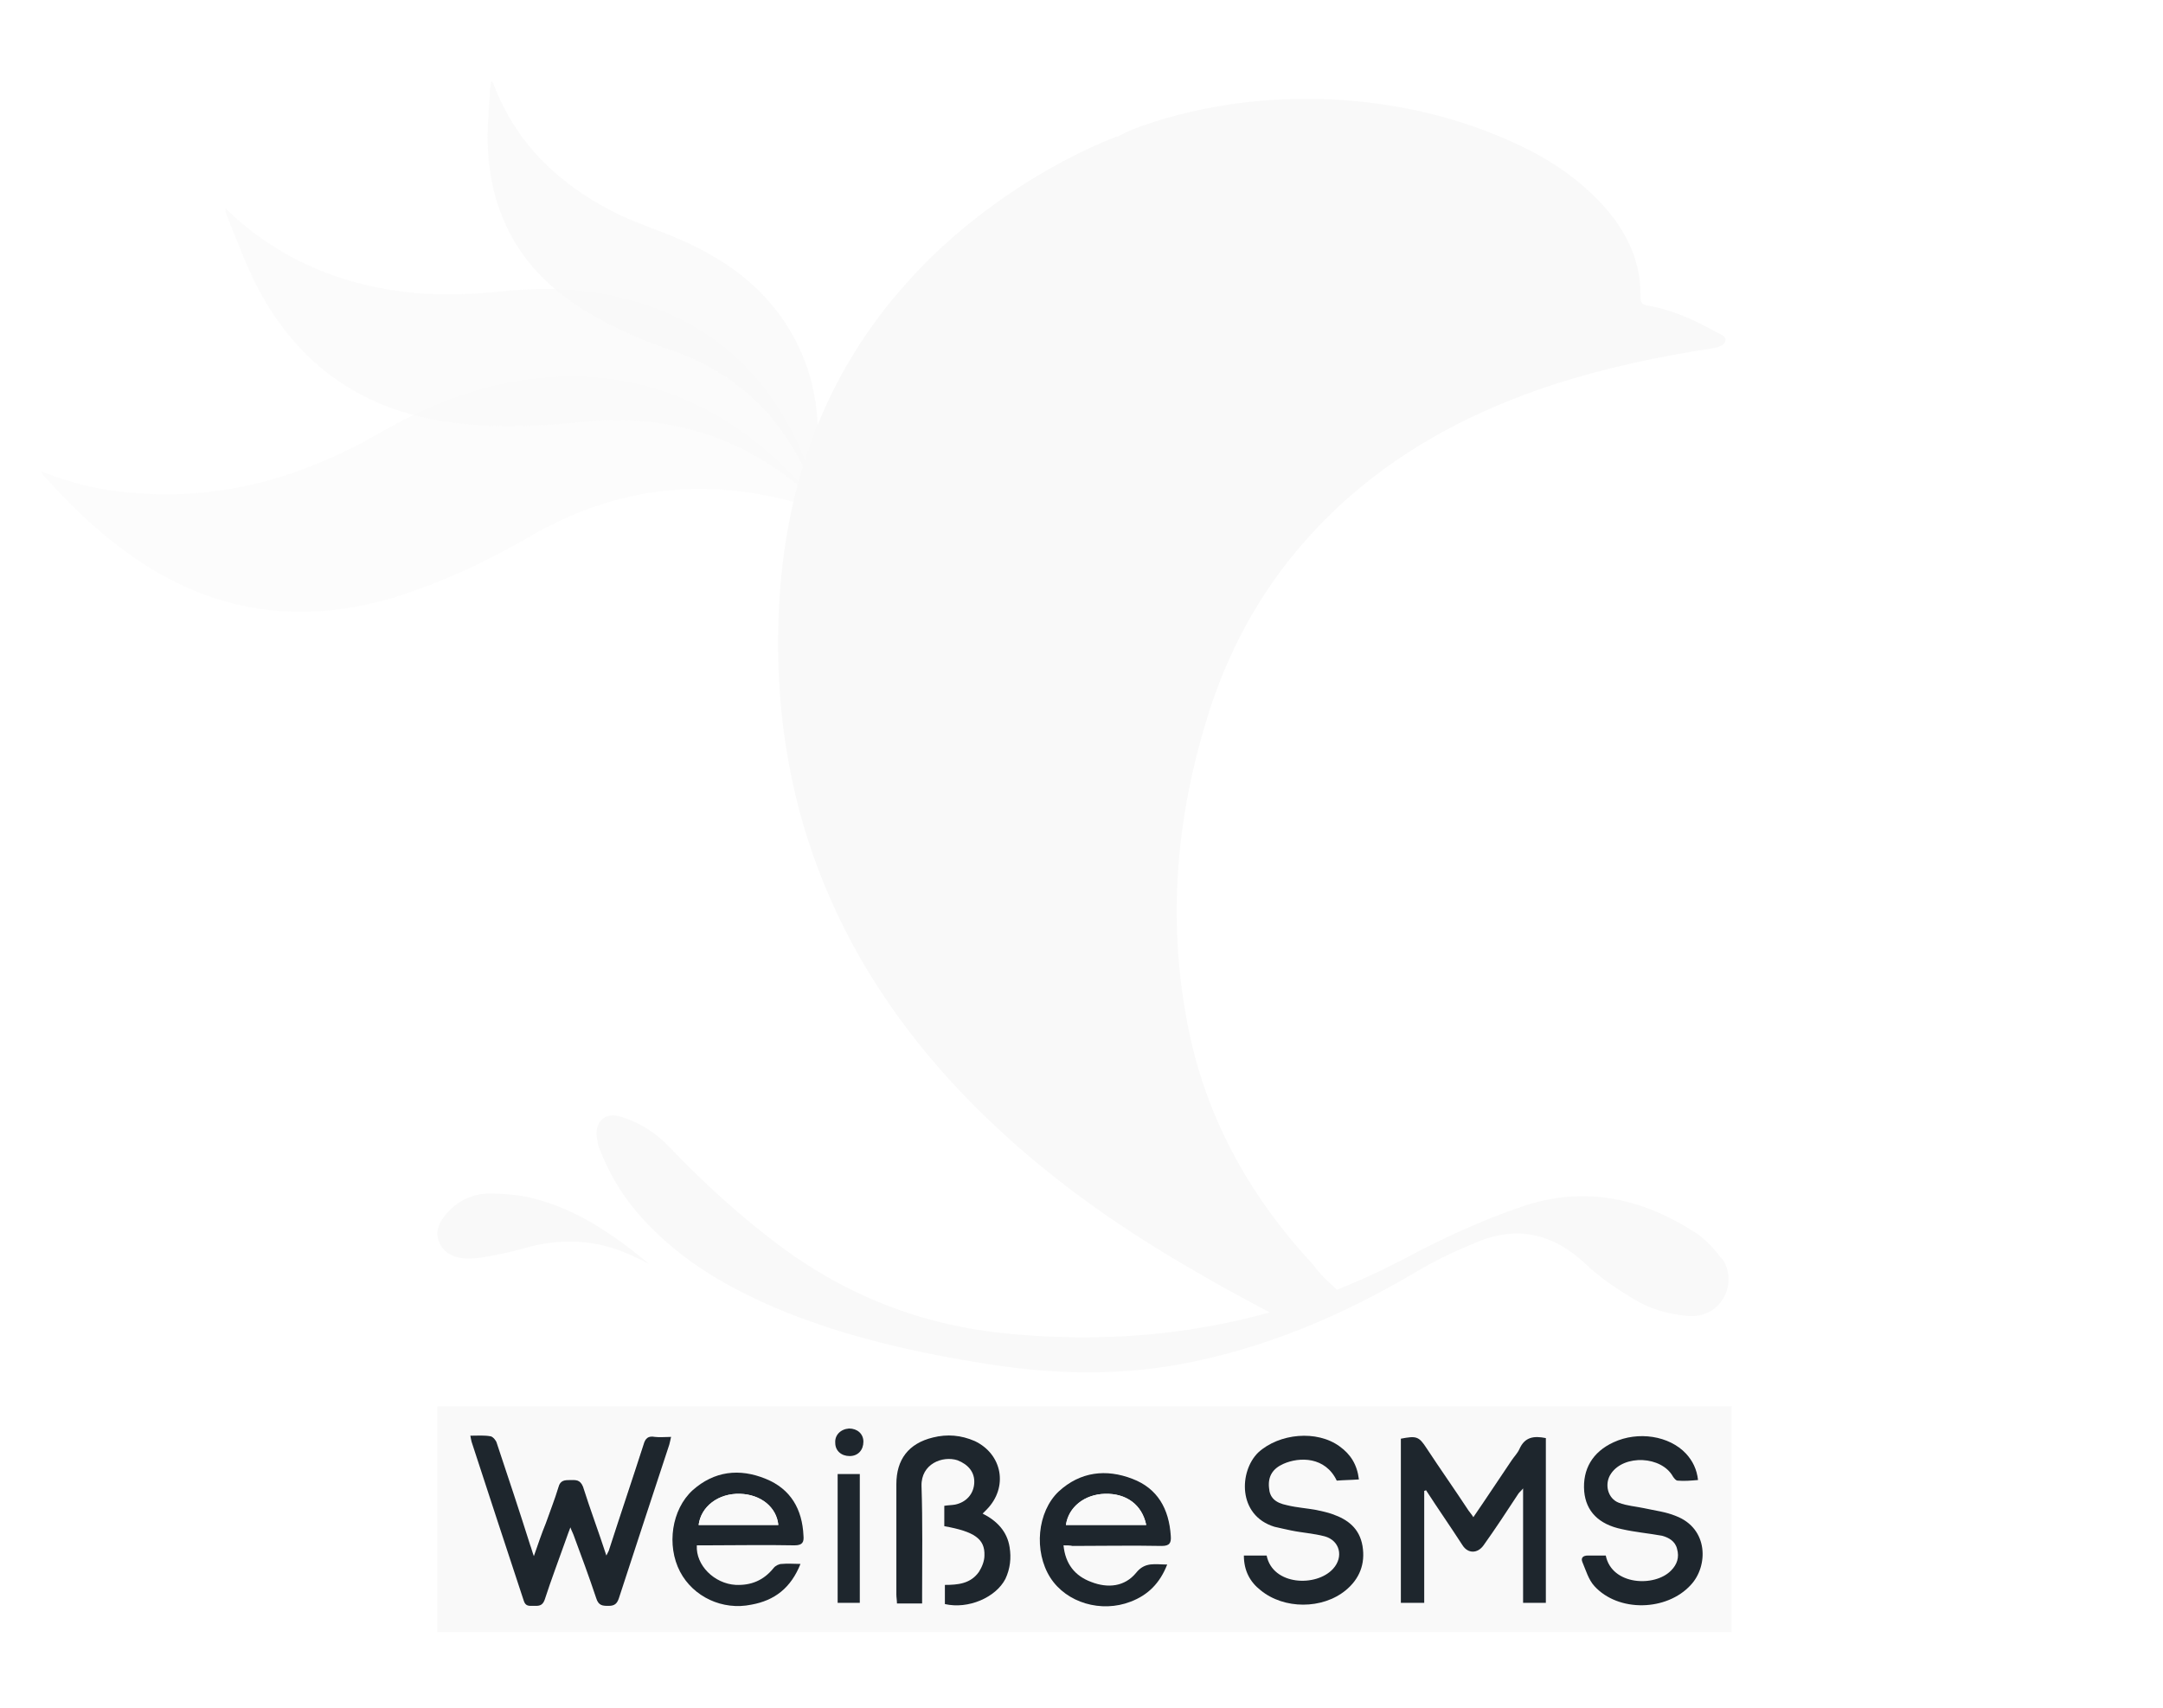
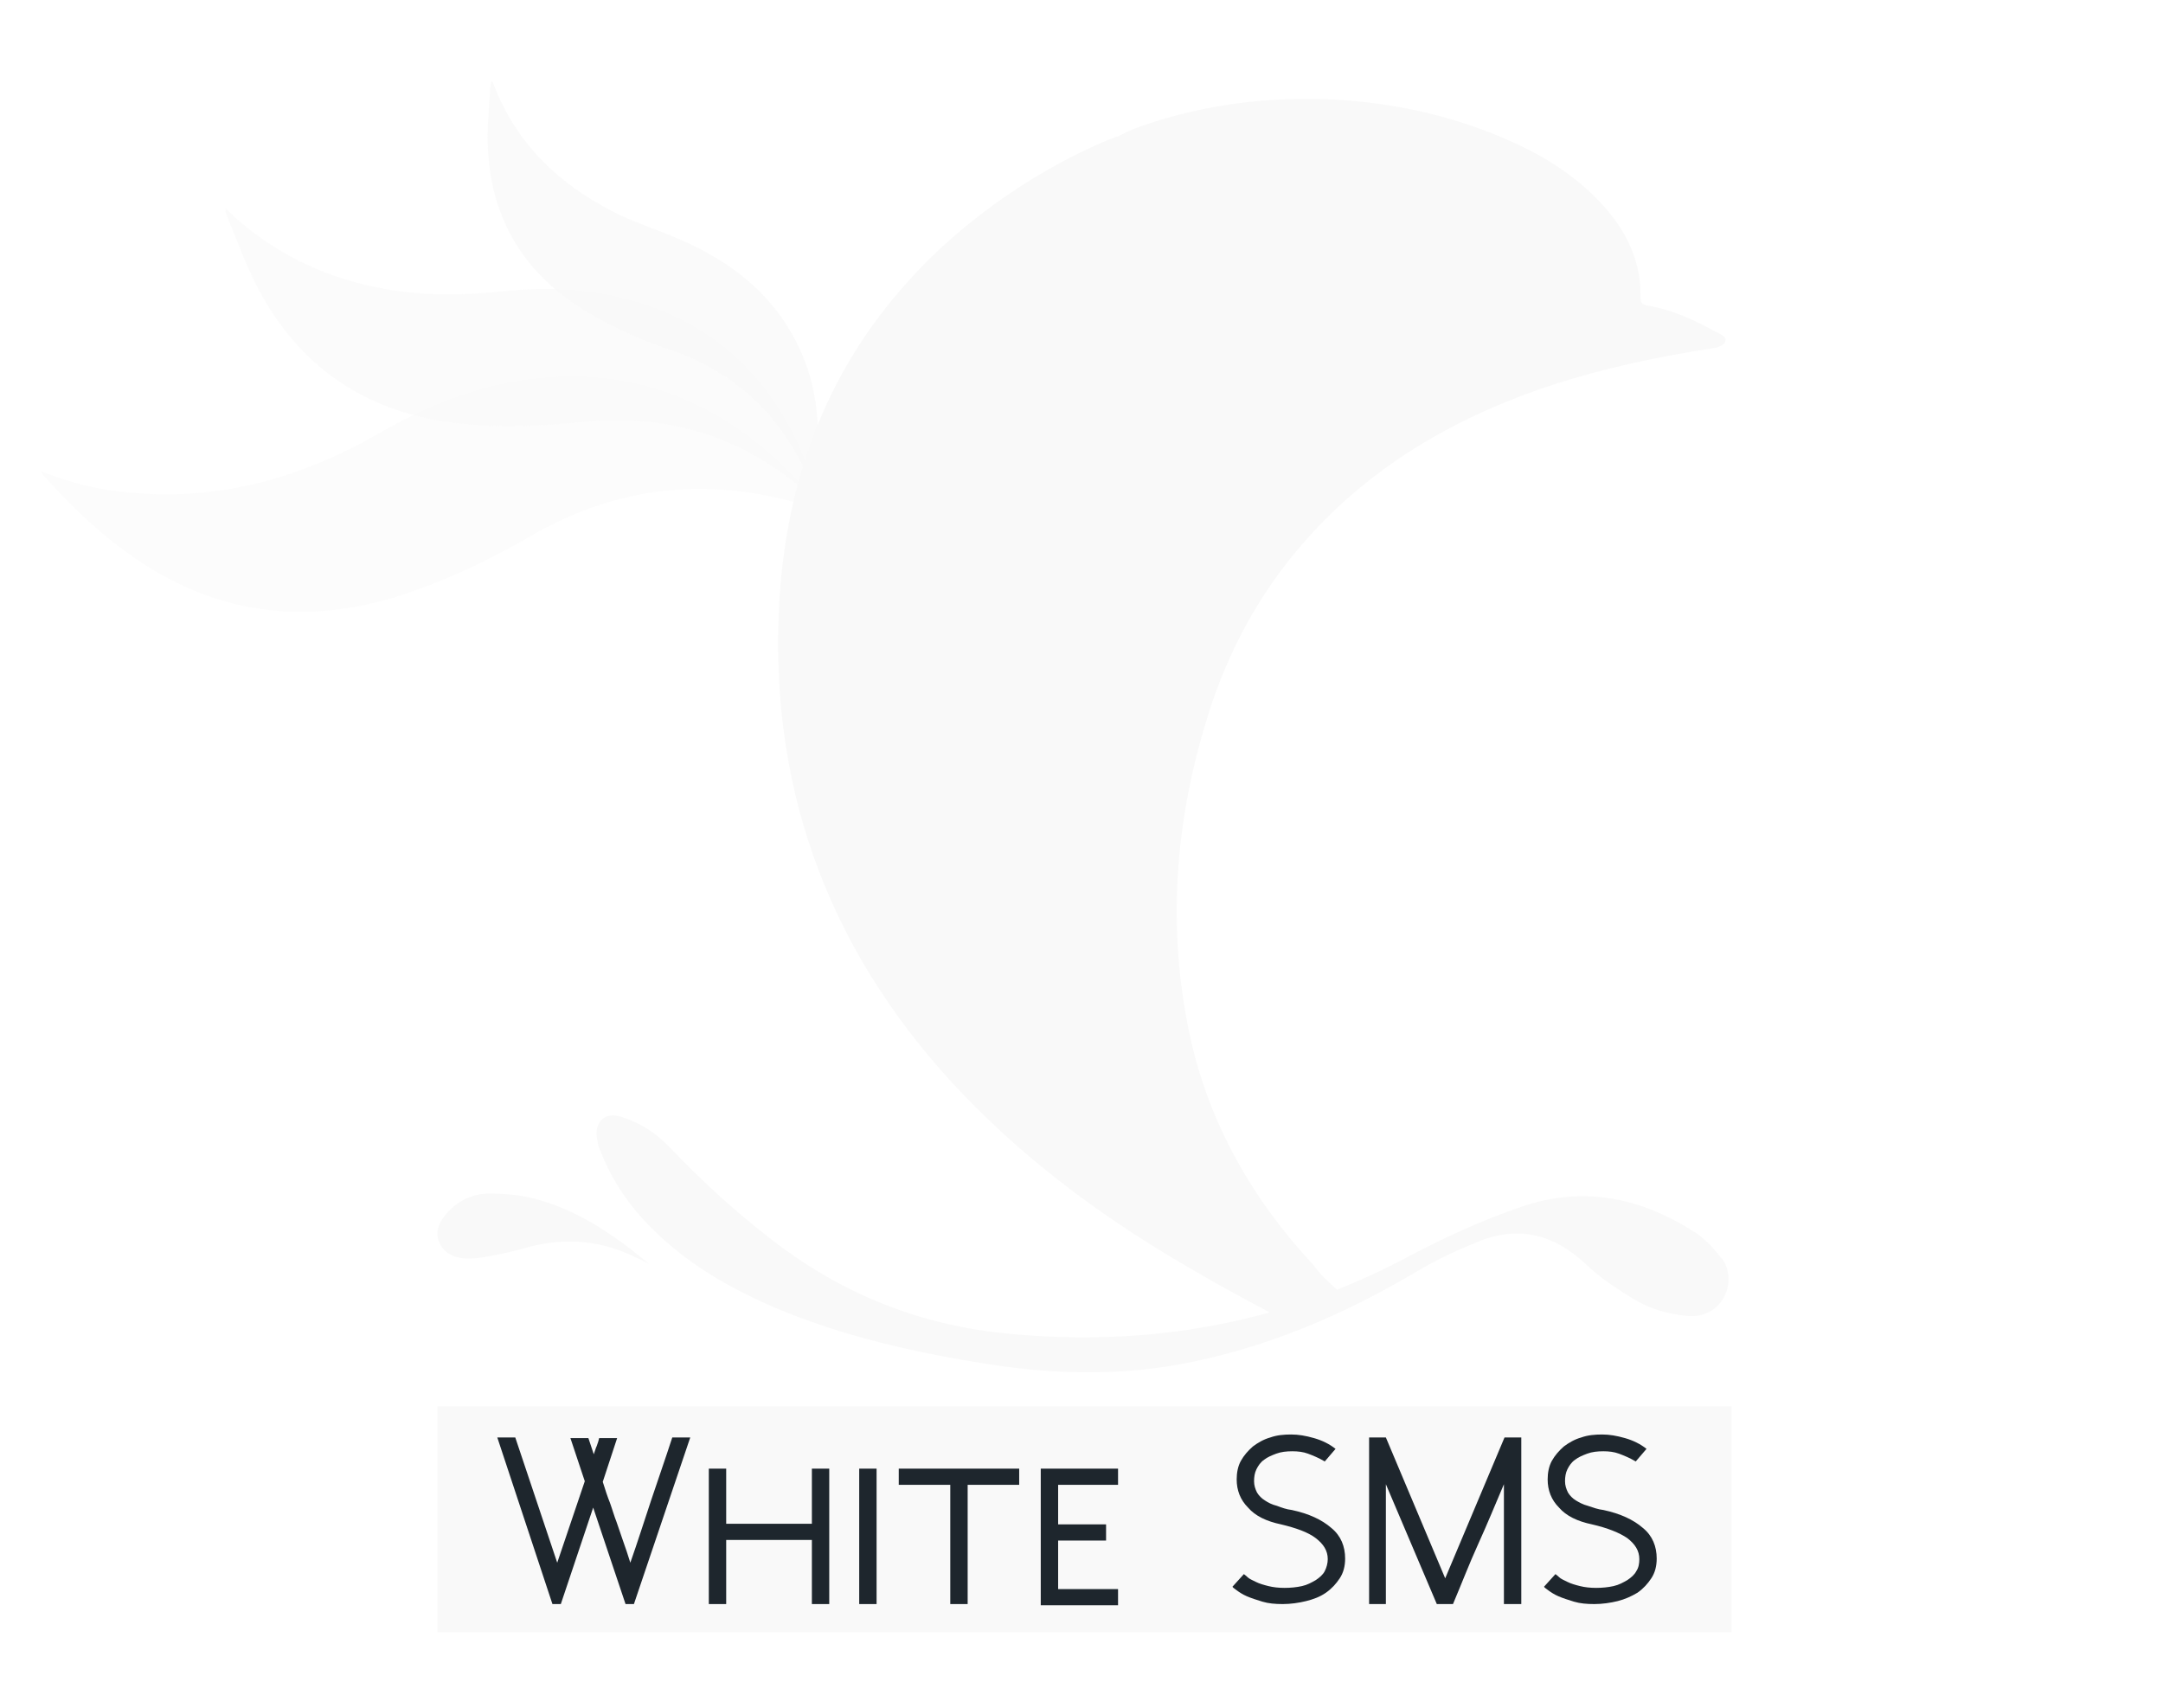
- <svg xmlns="http://www.w3.org/2000/svg" version="1.1" id="Layer_1" x="0px" y="0px" viewBox="0 0 361 285">
+ <svg xmlns="http://www.w3.org/2000/svg" version="1.1" id="Layer_1" x="0px" y="0px" viewBox="0 0 361 285" style="enable-background:new 0 0 361 285;" xml:space="preserve">
  <style type="text/css">
- 	.st0{fill:#f9f9f9;}
- 	.st1{fill:#1e262d;}
- 	.st2{opacity:0.5;fill:#f9f9f9;}
- 	.st3{opacity:0.6;fill:#f9f9f9;}
- 	.st4{opacity:0.8;fill:#f9f9f9;}
- 	.st5{fill:#f9f9f9;}
- 
+ 	.st0{fill:#F9F9F9;}
+ 	.st1{opacity:0.5;fill:#F9F9F9;enable-background:new    ;}
+ 	.st2{opacity:0.6;fill:#F9F9F9;enable-background:new    ;}
+ 	.st3{opacity:0.8;fill:#F9F9F9;enable-background:new    ;}
+ 	.st4{fill:#1E262D;}
</style>
  <g>
-     <path class="st0" d="M73,272.4c0-12.6,0-25.1,0-37.7c72,0,143.9,0,216,0c0,12.5,0,25.1,0,37.7C217.1,272.4,145.1,272.4,73,272.4z    M78.5,239.6c0.1,0.4,0.1,0.6,0.1,0.7c2.9,8.8,5.9,17.6,8.7,26.5c0.3,1,0.9,0.9,1.6,0.9c0.8,0,1.5,0.2,1.9-1   c1.1-3.4,2.4-6.8,3.6-10.2c0.2-0.5,0.4-1.1,0.7-1.9c0.2,0.6,0.4,0.9,0.5,1.2c1.3,3.5,2.6,7,3.8,10.6c0.4,1.2,1.1,1.2,2.1,1.3   c1,0,1.4-0.4,1.7-1.3c2.8-8.5,5.6-17,8.4-25.6c0.1-0.4,0.2-0.7,0.3-1.3c-1,0-1.9,0.1-2.7,0c-1.1-0.1-1.6,0.3-1.9,1.3   c-1.9,5.9-3.8,11.8-5.8,17.7c-0.1,0.2-0.2,0.4-0.4,0.8c-1.4-4-2.8-7.7-3.9-11.5c-0.4-1.2-1.2-1.1-2.1-1.1c-0.9,0-1.7,0-2,1.2   c-0.6,2-1.4,4-2.1,6c-0.6,1.8-1.2,3.5-2,5.5c-0.3-0.8-0.5-1.3-0.6-1.8c-1.9-5.7-3.7-11.4-5.6-17.1c-0.1-0.5-0.6-1.1-1-1.1   C80.8,239.5,79.7,239.6,78.5,239.6z M237.7,248.8c0.1,0,0.2,0,0.3-0.1c2,3.1,4.1,6.1,6.1,9.2c1,1.4,2.6,1.5,3.5,0   c1.9-2.9,3.8-5.8,5.8-8.6c0.1-0.2,0.4-0.4,0.8-0.9c0,6.6,0,12.8,0,19.1c1.3,0,2.5,0,3.8,0c0-9.2,0-18.4,0-27.5   c-2-0.5-3.5-0.3-4.4,1.8c-0.3,0.7-0.8,1.3-1.3,1.9c-2.1,3.1-4.2,6.2-6.4,9.5c-0.3-0.4-0.6-0.8-0.8-1.1c-2.3-3.5-4.7-6.9-7-10.4   c-1.4-2-1.7-2.2-4.3-1.6c0,9.2,0,18.3,0,27.4c1.3,0,2.6,0,3.9,0C237.7,261.2,237.7,255,237.7,248.8z M153.9,267.6   c0-0.6,0-1.1,0-1.6c0-6,0.2-12.1-0.1-18.1c-0.1-3.7,3.5-5.2,6-4.3c1.9,0.6,2.9,2,2.8,3.8c-0.1,1.8-1.4,3.3-3.2,3.6   c-0.6,0.1-1.2,0.2-1.8,0.2c0,1.2,0,2.3,0,3.4c5,0.9,6.7,2.1,6.7,4.9c0,0.9-0.4,2-0.9,2.7c-1.4,2-3.6,2.2-5.7,2.2c0,1.2,0,2.2,0,3.2   c3.9,0.9,8.5-1,10.1-4.2c0.9-1.7,1-3.5,0.7-5.3c-0.4-2.6-2.1-4.4-4.5-5.6c0.3-0.3,0.5-0.5,0.7-0.7c3.5-3.6,2.6-9.2-2-11.4   c-2.2-1-4.6-1.2-7-0.6c-4,1-6.1,3.6-6.1,7.8c0,6.1,0,12.3,0,18.4c0,0.5,0,1,0.1,1.5C151.1,267.6,152.4,267.6,153.9,267.6z    M268,259.6c-1,0-2,0-2.9,0c-0.8,0-1.2,0.3-0.9,1.1c0.6,1.4,1,3,2,4c3.9,4.4,12.1,4.2,16.1-0.2c2.8-3.1,2.9-9.4-2.5-11.5   c-1.7-0.6-3.6-0.9-5.3-1.3c-1.4-0.3-2.9-0.4-4.2-0.9c-1.9-0.7-2.5-3.2-1.3-4.9c2.2-3.2,8.5-2.9,10.3,0.5c0.2,0.3,0.5,0.7,0.8,0.7   c1.1,0,2.2-0.1,3.4-0.1c-0.2-1.8-0.8-3.2-2-4.4c-2.8-3-8-3.8-12.1-1.9c-3.5,1.6-5.2,4.5-4.9,8.2c0.3,3.4,2.4,5.5,6.3,6.3   c2.2,0.5,4.5,0.7,6.7,1.1c1.2,0.2,2.2,0.8,2.5,2.2c0.3,1.4-0.1,2.6-1,3.6C276.2,264.8,269,264.6,268,259.6z M207.6,259.6   c0,2.5,1,4.3,2.8,5.8c3.9,3.2,10.3,3.2,14.2,0c2.4-1.9,3.3-4.4,2.8-7.4c-0.5-2.9-2.4-4.4-5-5.3c-0.9-0.3-1.8-0.5-2.7-0.7   c-1.6-0.3-3.3-0.4-4.9-0.8c-2-0.4-2.9-1.4-3-2.9c-0.1-1.8,0.6-3.1,2.4-4c2.7-1.2,7-1.2,8.9,2.8c1.2-0.1,2.4-0.1,3.7-0.2   c-0.3-2.5-1.4-4.2-3.2-5.5c-3.8-2.8-10.1-2.3-13.6,1c-3.3,3.1-3.5,10.5,2.7,12.4c0.9,0.3,1.8,0.5,2.7,0.6c1.9,0.3,3.8,0.5,5.7,1   c2.6,0.7,3.2,3.5,1.4,5.4c-2.8,3-10.1,2.8-11.1-2.2C210.2,259.6,209,259.6,207.6,259.6z M133.6,261c-1.2,0-2.1-0.1-3.1,0   c-0.5,0.1-1.1,0.3-1.4,0.7c-1.6,2-3.7,2.9-6.3,2.8c-3.6-0.2-6.6-3.3-6.5-6.6c0.5,0,1,0,1.4,0c5,0,10,0,14.9,0   c1.2,0,1.5-0.4,1.5-1.6c-0.3-4.4-2.1-7.9-6.3-9.5c-4.4-1.7-8.6-1.3-12.2,1.9c-3.6,3.2-4.4,9.2-2.1,13.6c2.1,4.2,7.1,6.4,11.9,5.5   C129.3,267.1,132,265,133.6,261z M177.5,257.9c0.6,0,1.1,0,1.5,0c5,0,10-0.1,14.9,0c1.3,0,1.6-0.5,1.5-1.7   c-0.3-4.4-2.2-7.8-6.4-9.5c-4.4-1.7-8.7-1.2-12.3,2.1c-3.7,3.4-4.2,9.9-1.4,14.4c2.7,4.2,8.5,5.9,13.4,4c2.9-1.1,4.9-3.1,6.1-6.2   c-2,0-3.7-0.5-5.2,1.4c-1.9,2.3-4.7,2.6-7.5,1.5C179.4,262.9,177.8,261,177.5,257.9z M139.8,246c0,7.3,0,14.4,0,21.5   c1.3,0,2.5,0,3.7,0c0-7.2,0-14.3,0-21.5C142.3,246,141.1,246,139.8,246z M141.7,238.4c-1.4,0-2.4,1.1-2.4,2.4   c0.1,1.3,1.1,2.2,2.4,2.2c1.4,0,2.4-1,2.3-2.4C144.1,239.3,143,238.4,141.7,238.4z" />
-     <path class="st1" d="M78.5,239.6c1.2,0,2.3-0.1,3.4,0.1c0.4,0.1,0.9,0.7,1,1.1c1.9,5.7,3.8,11.4,5.6,17.1c0.2,0.5,0.3,1,0.6,1.8   c0.7-2,1.3-3.8,2-5.5c0.7-2,1.5-4,2.1-6c0.3-1.2,1.1-1.2,2-1.2c0.9,0,1.6-0.1,2.1,1.1c1.2,3.8,2.6,7.5,3.9,11.5   c0.2-0.4,0.3-0.6,0.4-0.8c1.9-5.9,3.9-11.8,5.8-17.7c0.3-1.1,0.8-1.5,1.9-1.3c0.8,0.1,1.7,0,2.7,0c-0.1,0.5-0.2,0.9-0.3,1.3   c-2.8,8.5-5.6,17-8.4,25.6c-0.3,0.9-0.7,1.3-1.7,1.3c-1,0-1.7,0-2.1-1.3c-1.2-3.6-2.5-7.1-3.8-10.6c-0.1-0.3-0.3-0.6-0.5-1.2   c-0.3,0.8-0.5,1.3-0.7,1.9c-1.2,3.4-2.5,6.8-3.6,10.2c-0.4,1.1-1.1,1-1.9,1c-0.7,0-1.3,0.1-1.6-0.9c-2.9-8.8-5.8-17.6-8.7-26.5   C78.6,240.2,78.6,240.1,78.5,239.6z" />
-     <path class="st1" d="M237.7,248.8c0,6.2,0,12.4,0,18.7c-1.3,0-2.6,0-3.9,0c0-9.1,0-18.3,0-27.4c2.6-0.5,3-0.4,4.3,1.6   c2.3,3.5,4.7,6.9,7,10.4c0.2,0.3,0.5,0.6,0.8,1.1c2.2-3.2,4.3-6.4,6.4-9.5c0.4-0.6,1-1.2,1.3-1.9c0.9-2,2.4-2.2,4.4-1.8   c0,9.1,0,18.3,0,27.5c-1.3,0-2.5,0-3.8,0c0-6.3,0-12.6,0-19.1c-0.4,0.5-0.6,0.6-0.8,0.9c-1.9,2.9-3.8,5.8-5.8,8.6   c-1,1.4-2.6,1.4-3.5,0c-2-3.1-4.1-6.1-6.1-9.2C237.8,248.8,237.8,248.8,237.7,248.8z" />
-     <path class="st1" d="M153.9,267.6c-1.5,0-2.8,0-4.2,0c0-0.5-0.1-1-0.1-1.5c0-6.1,0-12.3,0-18.4c0-4.1,2-6.8,6.1-7.8   c2.4-0.6,4.7-0.4,7,0.6c4.6,2.2,5.6,7.7,2,11.4c-0.2,0.2-0.4,0.4-0.7,0.7c2.4,1.2,4.1,3,4.5,5.6c0.3,1.8,0.1,3.6-0.7,5.3   c-1.6,3.1-6.2,5.1-10.1,4.2c0-1,0-2.1,0-3.2c2.2,0,4.3-0.2,5.7-2.2c0.5-0.8,0.9-1.8,0.9-2.7c0.1-2.8-1.7-4-6.7-4.9   c0-1.1,0-2.2,0-3.4c0.6-0.1,1.2-0.1,1.8-0.2c1.9-0.4,3.1-1.8,3.2-3.6c0.1-1.8-1-3.1-2.8-3.8c-2.5-0.8-6.1,0.6-6,4.3   c0.2,6,0.1,12.1,0.1,18.1C153.9,266.5,153.9,266.9,153.9,267.6z" />
-     <path class="st1" d="M268,259.6c1,5,8.2,5.3,10.9,2.5c1-1,1.4-2.2,1-3.6c-0.3-1.3-1.4-1.9-2.5-2.2c-2.2-0.4-4.5-0.6-6.7-1.1   c-3.9-0.8-6-3-6.3-6.3c-0.3-3.7,1.4-6.6,4.9-8.2c4.1-1.9,9.3-1.1,12.1,1.9c1.1,1.2,1.8,2.6,2,4.4c-1.2,0.1-2.3,0.2-3.4,0.1   c-0.3,0-0.6-0.4-0.8-0.7c-1.9-3.4-8.1-3.7-10.3-0.5c-1.2,1.7-0.6,4.2,1.3,4.9c1.3,0.5,2.8,0.6,4.2,0.9c1.8,0.4,3.6,0.6,5.3,1.3   c5.5,2.1,5.4,8.4,2.5,11.5c-4,4.4-12.1,4.6-16.1,0.2c-1-1.1-1.4-2.6-2-4c-0.3-0.7,0.1-1.1,0.9-1.1C266,259.6,267,259.6,268,259.6z" />
-     <path class="st1" d="M207.6,259.6c1.4,0,2.6,0,3.8,0c1,5,8.3,5.3,11.1,2.2c1.8-2,1.1-4.7-1.4-5.4c-1.9-0.5-3.8-0.6-5.7-1   c-0.9-0.2-1.9-0.4-2.7-0.6c-6.2-1.9-5.9-9.3-2.7-12.4c3.5-3.2,9.8-3.8,13.6-1c1.8,1.3,2.9,3,3.2,5.5c-1.3,0.1-2.5,0.1-3.7,0.2   c-1.9-4-6.2-4-8.9-2.8c-1.8,0.8-2.6,2.1-2.4,4c0.1,1.6,1,2.5,3,2.9c1.6,0.4,3.3,0.5,4.9,0.8c0.9,0.2,1.9,0.4,2.7,0.7   c2.6,0.9,4.5,2.4,5,5.3c0.5,3-0.5,5.5-2.8,7.4c-3.9,3.2-10.3,3.2-14.2,0C208.6,264,207.6,262.1,207.6,259.6z" />
-     <path class="st1" d="M133.6,261c-1.6,4-4.3,6.1-8.2,6.8c-4.8,1-9.7-1.3-11.9-5.5c-2.3-4.4-1.4-10.4,2.1-13.6   c3.6-3.2,7.8-3.7,12.2-1.9c4.2,1.7,6.1,5.1,6.3,9.5c0.1,1.1-0.2,1.6-1.5,1.6c-5-0.1-10,0-14.9,0c-0.5,0-1,0-1.4,0   c-0.2,3.3,2.9,6.4,6.5,6.6c2.5,0.1,4.6-0.7,6.3-2.8c0.3-0.4,0.9-0.7,1.4-0.7C131.5,260.9,132.4,261,133.6,261z M116.6,254.5   c4.5,0,8.9,0,13.3,0c-0.3-3-3-5.1-6.4-5.2C119.9,249.2,117,251.4,116.6,254.5z" />
-     <path class="st1" d="M177.5,257.9c0.3,3.1,1.9,5.1,4.6,6.1c2.8,1.1,5.6,0.8,7.5-1.5c1.5-1.9,3.2-1.4,5.2-1.4   c-1.2,3.1-3.2,5.1-6.1,6.2c-4.9,1.9-10.7,0.2-13.4-4c-2.8-4.4-2.2-11,1.4-14.4c3.6-3.3,7.9-3.8,12.3-2.1c4.2,1.6,6.1,5,6.4,9.5   c0.1,1.2-0.2,1.7-1.5,1.7c-5-0.1-10,0-14.9,0C178.6,257.9,178.1,257.9,177.5,257.9z M177.9,254.5c4.5,0,9,0,13.4,0   c-0.7-3.4-3.4-5.3-6.9-5.2C181,249.4,178.3,251.5,177.9,254.5z" />
-     <path class="st1" d="M139.8,246c1.3,0,2.5,0,3.7,0c0,7.2,0,14.4,0,21.5c-1.3,0-2.5,0-3.7,0C139.8,260.4,139.8,253.3,139.8,246z" />
-     <path class="st1" d="M141.7,238.4c1.4,0,2.4,0.9,2.4,2.2c0,1.4-0.9,2.4-2.3,2.4c-1.4,0-2.4-0.9-2.4-2.2   C139.3,239.5,140.3,238.5,141.7,238.4z" />
-     <path class="st0" d="M116.6,254.5c0.4-3.1,3.3-5.3,6.9-5.2c3.5,0.1,6.1,2.2,6.4,5.2C125.5,254.5,121.1,254.5,116.6,254.5z" />
-     <path class="st0" d="M177.9,254.5c0.5-3,3.1-5.1,6.5-5.2c3.6-0.1,6.2,1.8,6.9,5.2C186.8,254.5,182.4,254.5,177.9,254.5z" />
+     <path class="st0" d="M73,272.4c0-12.6,0-25.1,0-37.7c72,0,143.9,0,216,0c0,12.5,0,25.1,0,37.7C217.1,272.4,145.1,272.4,73,272.4z" />
  </g>
  <g>
    <g>
      <g>
-         <path class="st2" d="M6.8,78.6c5.8,2.4,11.5,3.5,17.3,3.8c14.1,0.8,27-3.1,39.2-10.1c8.6-5,17.8-8.5,27.8-9.3     c13.6-1.1,25.6,3,36.1,11.6c3.3,2.7,6.2,5.9,9.2,8.9c0.3,0.3,0.3,0.8,0.5,1.2c-0.4,0-0.9,0.1-1.3,0c-16.4-5.3-32.1-3.9-47.1,4.8     c-7.2,4.2-14.7,7.7-22.7,10.2c-16.7,5-31.9,2.2-45.7-8.3c-4.7-3.5-8.8-7.6-12.8-12C7.2,79.3,7.1,79.1,6.8,78.6z" />
-         <path class="st3" d="M37.6,34.7c0.8,0.8,1.4,1.3,2,1.9c7.8,6.8,16.9,10.6,27.1,12c5.8,0.8,11.6,0.6,17.3,0     c7.6-0.8,15.1-0.4,22.4,1.8c12.2,3.7,20.9,11.5,26.4,22.8c1.6,3.2,2.6,6.6,3.9,9.9c0.1,0.2,0.1,0.5,0.2,1     c-0.4-0.3-0.7-0.5-0.9-0.7c-10.9-10-23.7-14.5-38.5-13c-8.1,0.8-16.2,1.2-24.2-0.2c-13.5-2.3-23.5-9.6-30-21.6     c-2.2-4.1-3.8-8.6-5.6-13C37.6,35.4,37.6,35.2,37.6,34.7z" />
-         <path class="st4" d="M135.5,81.2c-0.2-0.6-0.5-1.1-0.7-1.7c-4.6-10.3-12.2-17.4-22.9-21.1c-5.6-1.9-11-4.3-15.9-7.6     c-10.5-7.1-15-17.2-14.6-29.6c0.1-2.1,0.3-4.3,0.4-6.4c0-0.4,0.1-0.7,0.2-1.3c0.3,0.3,0.4,0.4,0.4,0.6     c3.7,9.7,10.6,16.4,19.7,21.1c2.6,1.4,5.5,2.4,8.3,3.5c8.4,3.2,15.8,7.7,20.8,15.4c4.6,7.1,5.9,14.9,5.1,23.2     c-0.1,1.3-0.3,2.7-0.5,4C135.8,81.2,135.7,81.2,135.5,81.2z" />
+         <path class="st1" d="M6.8,78.6c5.8,2.4,11.5,3.5,17.3,3.8c14.1,0.8,27-3.1,39.2-10.1c8.6-5,17.8-8.5,27.8-9.3     c13.6-1.1,25.6,3,36.1,11.6c3.3,2.7,6.2,5.9,9.2,8.9c0.3,0.3,0.3,0.8,0.5,1.2c-0.4,0-0.9,0.1-1.3,0c-16.4-5.3-32.1-3.9-47.1,4.8     c-7.2,4.2-14.7,7.7-22.7,10.2c-16.7,5-31.9,2.2-45.7-8.3c-4.7-3.5-8.8-7.6-12.8-12C7.2,79.3,7.1,79.1,6.8,78.6z" />
+         <path class="st2" d="M37.6,34.7c0.8,0.8,1.4,1.3,2,1.9c7.8,6.8,16.9,10.6,27.1,12c5.8,0.8,11.6,0.6,17.3,0     c7.6-0.8,15.1-0.4,22.4,1.8c12.2,3.7,20.9,11.5,26.4,22.8c1.6,3.2,2.6,6.6,3.9,9.9c0.1,0.2,0.1,0.5,0.2,1     c-0.4-0.3-0.7-0.5-0.9-0.7c-10.9-10-23.7-14.5-38.5-13c-8.1,0.8-16.2,1.2-24.2-0.2c-13.5-2.3-23.5-9.6-30-21.6     c-2.2-4.1-3.8-8.6-5.6-13C37.6,35.4,37.6,35.2,37.6,34.7z" />
+         <path class="st3" d="M135.5,81.2c-0.2-0.6-0.5-1.1-0.7-1.7c-4.6-10.3-12.2-17.4-22.9-21.1c-5.6-1.9-11-4.3-15.9-7.6     c-10.5-7.1-15-17.2-14.6-29.6c0.1-2.1,0.3-4.3,0.4-6.4c0-0.4,0.1-0.7,0.2-1.3c0.3,0.3,0.4,0.4,0.4,0.6     c3.7,9.7,10.6,16.4,19.7,21.1c2.6,1.4,5.5,2.4,8.3,3.5c8.4,3.2,15.8,7.7,20.8,15.4c4.6,7.1,5.9,14.9,5.1,23.2     c-0.1,1.3-0.3,2.7-0.5,4C135.8,81.2,135.7,81.2,135.5,81.2z" />
      </g>
-       <path class="st5" d="M224.4,216.4c-1.8,1.3-3.3,2.3-4.8,3.2c-0.3,0.2-1-0.1-1.4-0.4c-6.8-4.7-13.2-10-19-16    c-12.2-12.7-20.9-27.4-25.2-44.6c-2.6-10.3-3.3-20.7-2.7-31.3c0.6-10.1,4-19.3,7.7-28.6c2.9-7.2,5.8-14.4,8.3-21.7    c1.9-5.3,2.5-10.8,0.7-16.4c-1.2-3.7-3.3-6.9-5.9-9.7c-2.1-2.3-3.8-4.7-4.5-7.8c-0.9-4,0-7.9,1.8-11.5c0.4-0.8,0.9-1.6,1.3-2.3    c2.3-4.2,4.4-6.4,10.2-8.4c10.3-3.5,20.8-4.8,31.6-4.3c10.9,0.6,21.3,3,31.2,7.7c5.5,2.6,10.4,6,14.4,10.6c3.6,4.2,5.8,9,5.7,14.7    c0,0.9,0.3,1.3,1.2,1.4c4.1,0.7,7.8,2.4,11.4,4.4c0.7,0.4,1.9,0.7,1.5,1.7c-0.2,0.5-1.2,0.9-1.9,1c-9.2,1.4-18.2,3.3-27.1,6.2    c-12.4,4.1-23.9,10-33.8,18.7c-11.1,9.8-18.8,21.7-23.3,35.8c-5.4,16.9-7,34.1-3.7,51.6c2.9,15.7,10.3,29.1,21.1,40.7    C220.7,213.2,222.5,214.6,224.4,216.4z" />
+       <path class="st0" d="M224.4,216.4c-1.8,1.3-3.3,2.3-4.8,3.2c-0.3,0.2-1-0.1-1.4-0.4c-6.8-4.7-13.2-10-19-16    c-12.2-12.7-20.9-27.4-25.2-44.6c-2.6-10.3-3.3-20.7-2.7-31.3c0.6-10.1,4-19.3,7.7-28.6c2.9-7.2,5.8-14.4,8.3-21.7    c1.9-5.3,2.5-10.8,0.7-16.4c-1.2-3.7-3.3-6.9-5.9-9.7c-2.1-2.3-3.8-4.7-4.5-7.8c-0.9-4,0-7.9,1.8-11.5c0.4-0.8,0.9-1.6,1.3-2.3    c2.3-4.2,4.4-6.4,10.2-8.4c10.3-3.5,20.8-4.8,31.6-4.3c10.9,0.6,21.3,3,31.2,7.7c5.5,2.6,10.4,6,14.4,10.6c3.6,4.2,5.8,9,5.7,14.7    c0,0.9,0.3,1.3,1.2,1.4c4.1,0.7,7.8,2.4,11.4,4.4c0.7,0.4,1.9,0.7,1.5,1.7c-0.2,0.5-1.2,0.9-1.9,1c-9.2,1.4-18.2,3.3-27.1,6.2    c-12.4,4.1-23.9,10-33.8,18.7c-11.1,9.8-18.8,21.7-23.3,35.8c-5.4,16.9-7,34.1-3.7,51.6c2.9,15.7,10.3,29.1,21.1,40.7    C220.7,213.2,222.5,214.6,224.4,216.4z" />
      <path class="st0" d="M187.2,22.8c-0.9,1.1-1.7,2-2.4,2.9c-2.4,3.2-4.4,6.6-5.2,10.5c-1,4.6,0,8.8,3,12.4c0.7,0.9,1.5,1.7,2.2,2.5    c5.7,6.3,7.2,13.5,5.4,21.6c-1.6,7.1-4.5,13.8-7.2,20.5c-1.9,4.8-3.9,9.6-5.7,14.4c-3.3,8.6-4.3,17.5-4.3,26.6    c0,16.8,4.1,32.6,12.4,47.3c7.7,13.5,18.1,24.6,30.4,33.9c1.7,1.3,3.4,2.5,5.3,3.9c-1.4,0.7-2.6,1.4-4,1.9    c-0.5,0.2-1.2-0.1-1.7-0.3c-5.2-2.8-10.4-5.5-15.5-8.5c-14.4-8.2-27.7-17.8-39.2-29.8c-21.6-22.6-32.2-49.6-30.7-81    c1-20.7,7.6-39.3,21.7-54.8c9.6-10.7,22.7-19.3,34.6-24C186.6,22.9,186.8,22.9,187.2,22.8z" />
    </g>
    <g>
-       <path class="st0" d="M287.7,210.5c1.6,2.8,0.7,6.4-2,8.2c-1.2,0.7-2.6,1.1-4.2,0.9c-3.2-0.3-6.3-1.2-9-2.9    c-2.8-1.7-5.5-3.5-7.8-5.7c-5.2-4.9-11-6.5-17.7-3.9c-3.5,1.4-7,3-10.2,4.9c-12.6,7.5-25.9,13.2-40.5,15.8    c-10.4,1.8-20.8,1.5-31.1-0.1c-12.2-1.9-24.3-4.6-35.7-9.4c-7.7-3.3-14.9-7.4-20.9-13.5c-3.6-3.6-6.4-7.7-8.3-12.5    c-0.2-0.4-0.4-0.9-0.5-1.4c-0.3-1.4-0.5-2.9,0.6-4c1.1-1.1,2.6-0.8,3.9-0.3c2.9,1,5.3,2.6,7.4,4.8c5.8,6.1,12,11.7,18.7,16.7    c11.4,8.4,24,13.2,38.1,14.5c23.4,2.2,45.4-1.7,66.2-12.7c6.2-3.3,12.5-6.2,19.2-8.5c10.5-3.6,20.1-1.5,29.2,4.4    c1.6,1.1,3,2.6,4.2,4.2C287.5,210.1,287.6,210.3,287.7,210.5z" />
-       <path class="st5" d="M108.3,210.9c-0.8-0.4-1.6-0.8-2.5-1.2c-6-2.9-12.2-3.2-18.6-1.3c-2.1,0.6-4.2,1-6.4,1.4    c-1.1,0.2-2.3,0.3-3.5,0.2c-1.8-0.2-3.3-1-4-2.7c-0.7-1.7-0.1-3.1,1-4.5c1.9-2.3,4.4-3.6,7.3-3.6c2.6,0,5.3,0.2,7.8,0.9    C96.6,202,102.6,206.2,108.3,210.9z" />
+       <path class="st0" d="M287.7,210.5c1.6,2.8,0.7,6.4-2,8.2c-1.2,0.7-2.6,1.1-4.2,0.9c-3.2-0.3-6.3-1.2-9-2.9    c-2.8-1.7-5.5-3.5-7.8-5.7c-5.2-4.9-11-6.5-17.7-3.9c-3.5,1.4-7,3-10.2,4.9c-12.6,7.5-25.9,13.2-40.5,15.8    c-10.4,1.8-20.8,1.5-31.1-0.1c-12.2-1.9-24.3-4.6-35.7-9.4c-7.7-3.3-14.9-7.4-20.9-13.5c-3.6-3.6-6.4-7.7-8.3-12.5    c-0.2-0.4-0.4-0.9-0.5-1.4c-0.3-1.4-0.5-2.9,0.6-4s2.6-0.8,3.9-0.3c2.9,1,5.3,2.6,7.4,4.8c5.8,6.1,12,11.7,18.7,16.7    c11.4,8.4,24,13.2,38.1,14.5c23.4,2.2,45.4-1.7,66.2-12.7c6.2-3.3,12.5-6.2,19.2-8.5c10.5-3.6,20.1-1.5,29.2,4.4    c1.6,1.1,3,2.6,4.2,4.2C287.5,210.1,287.6,210.3,287.7,210.5z" />
+       <path class="st0" d="M108.3,210.9c-0.8-0.4-1.6-0.8-2.5-1.2c-6-2.9-12.2-3.2-18.6-1.3c-2.1,0.6-4.2,1-6.4,1.4    c-1.1,0.2-2.3,0.3-3.5,0.2c-1.8-0.2-3.3-1-4-2.7s-0.1-3.1,1-4.5c1.9-2.3,4.4-3.6,7.3-3.6c2.6,0,5.3,0.2,7.8,0.9    C96.6,202,102.6,206.2,108.3,210.9z" />
    </g>
  </g>
+   <g>
+     <path class="st4" d="M93.6,267.7h-1.4L83,239.9h3l7,20.9l4.6-13.6l-2.4-7.2h3l0.9,2.7c0.2-0.5,0.3-1,0.5-1.4   c0.2-0.5,0.3-0.9,0.4-1.3h3l-2.4,7.3c0.4,1.3,0.8,2.5,1.2,3.5c0.4,1.1,0.7,2.2,1.1,3.2c0.4,1.1,0.7,2.1,1.1,3.2   c0.4,1.1,0.8,2.3,1.2,3.6c1.2-3.4,2.3-6.9,3.5-10.5c1.2-3.6,2.4-7,3.5-10.4h3l-9.4,27.8h-1.4l-5.4-16.1L93.6,267.7z" />
+     <path class="st4" d="M118.3,267.7v-22.6h2.9v9.2h14.3v-9.2h2.9v22.6h-2.9v-10.7h-14.3v10.7H118.3z" />
+     <path class="st4" d="M146.3,245.1v22.6h-2.9v-22.6H146.3z" />
+     <path class="st4" d="M149.9,245.1h20.2v2.7h-8.6v19.9h-2.9v-19.9h-8.6V245.1z" />
+     <path class="st4" d="M173.7,267.7v-22.6h12.9v2.7h-10v6.6h8v2.7h-8v8.1h10v2.7H173.7z" />
+     <path class="st4" d="M215.6,252c2.8,0.6,5,1.6,6.6,3c1.6,1.3,2.3,3.1,2.3,5.1c0,1.3-0.3,2.4-0.9,3.3c-0.6,0.9-1.3,1.7-2.3,2.4   s-2.1,1.1-3.3,1.4c-1.2,0.3-2.6,0.5-3.9,0.5c-1.3,0-2.4-0.1-3.4-0.4c-1-0.3-1.9-0.6-2.6-0.9c-0.7-0.3-1.3-0.7-1.7-1   s-0.7-0.5-0.7-0.6l1.9-2.1c0.1,0.1,0.3,0.2,0.6,0.5s0.8,0.5,1.4,0.8c0.6,0.3,1.3,0.5,2.1,0.7s1.7,0.3,2.7,0.3c1,0,2-0.1,2.9-0.3   c0.9-0.2,1.6-0.6,2.3-1c0.6-0.4,1.2-0.9,1.5-1.5s0.5-1.3,0.5-2c0-1.4-0.7-2.5-2-3.5s-3.3-1.7-5.8-2.3v0c-2.4-0.5-4.3-1.4-5.5-2.8   c-1.3-1.3-1.9-2.9-1.9-4.7c0-1.1,0.2-2.2,0.7-3.1s1.2-1.7,2-2.4c0.8-0.6,1.8-1.2,2.9-1.5c1.1-0.4,2.3-0.5,3.5-0.5   c1.2,0,2.4,0.2,3.8,0.6c1.4,0.4,2.6,1,3.6,1.8l-1.8,2.1c-1-0.6-2-1-2.8-1.3c-0.8-0.3-1.7-0.4-2.6-0.4c-1,0-1.9,0.1-2.7,0.4   c-0.8,0.3-1.5,0.6-2,1c-0.6,0.4-1,1-1.3,1.6s-0.4,1.3-0.4,2s0.2,1.3,0.5,1.9c0.3,0.5,0.8,1,1.3,1.3c0.6,0.4,1.2,0.7,2,0.9   C213.9,251.6,214.7,251.9,215.6,252z" />
+     <path class="st4" d="M228.5,267.7v-27.8h2.8l9.9,23.5l9.9-23.5h2.8v27.8H251v-20c-1.4,3.3-2.8,6.7-4.3,10s-2.8,6.7-4.2,10h-2.7   l-8.5-20v20H228.5z" />
+     <path class="st4" d="M267.6,252c2.8,0.6,5,1.6,6.6,3c1.6,1.3,2.3,3.1,2.3,5.1c0,1.3-0.3,2.4-0.9,3.3c-0.6,0.9-1.3,1.7-2.3,2.4   c-1,0.6-2.1,1.1-3.3,1.4s-2.6,0.5-3.9,0.5c-1.3,0-2.4-0.1-3.4-0.4c-1-0.3-1.9-0.6-2.6-0.9c-0.7-0.3-1.3-0.7-1.7-1s-0.7-0.5-0.7-0.6   l1.9-2.1c0.1,0.1,0.3,0.2,0.6,0.5c0.3,0.3,0.8,0.5,1.4,0.8c0.6,0.3,1.3,0.5,2.1,0.7c0.8,0.2,1.7,0.3,2.7,0.3c1,0,2-0.1,2.9-0.3   c0.9-0.2,1.6-0.6,2.3-1c0.6-0.4,1.2-0.9,1.5-1.5c0.4-0.6,0.5-1.3,0.5-2c0-1.4-0.7-2.5-2-3.5c-1.3-0.9-3.3-1.7-5.9-2.3v0   c-2.4-0.5-4.3-1.4-5.5-2.8c-1.3-1.3-1.9-2.9-1.9-4.7c0-1.1,0.2-2.2,0.7-3.1c0.5-0.9,1.2-1.7,2-2.4c0.8-0.6,1.8-1.2,2.9-1.5   c1.1-0.4,2.3-0.5,3.5-0.5c1.2,0,2.4,0.2,3.8,0.6c1.4,0.4,2.6,1,3.6,1.8l-1.8,2.1c-1-0.6-2-1-2.8-1.3c-0.8-0.3-1.7-0.4-2.6-0.4   c-1,0-1.9,0.1-2.7,0.4c-0.8,0.3-1.5,0.6-2,1c-0.6,0.4-1,1-1.3,1.6s-0.4,1.3-0.4,2s0.2,1.3,0.5,1.9c0.3,0.5,0.8,1,1.3,1.3   s1.2,0.7,2,0.9C265.9,251.6,266.7,251.9,267.6,252z" />
+   </g>
</svg>
